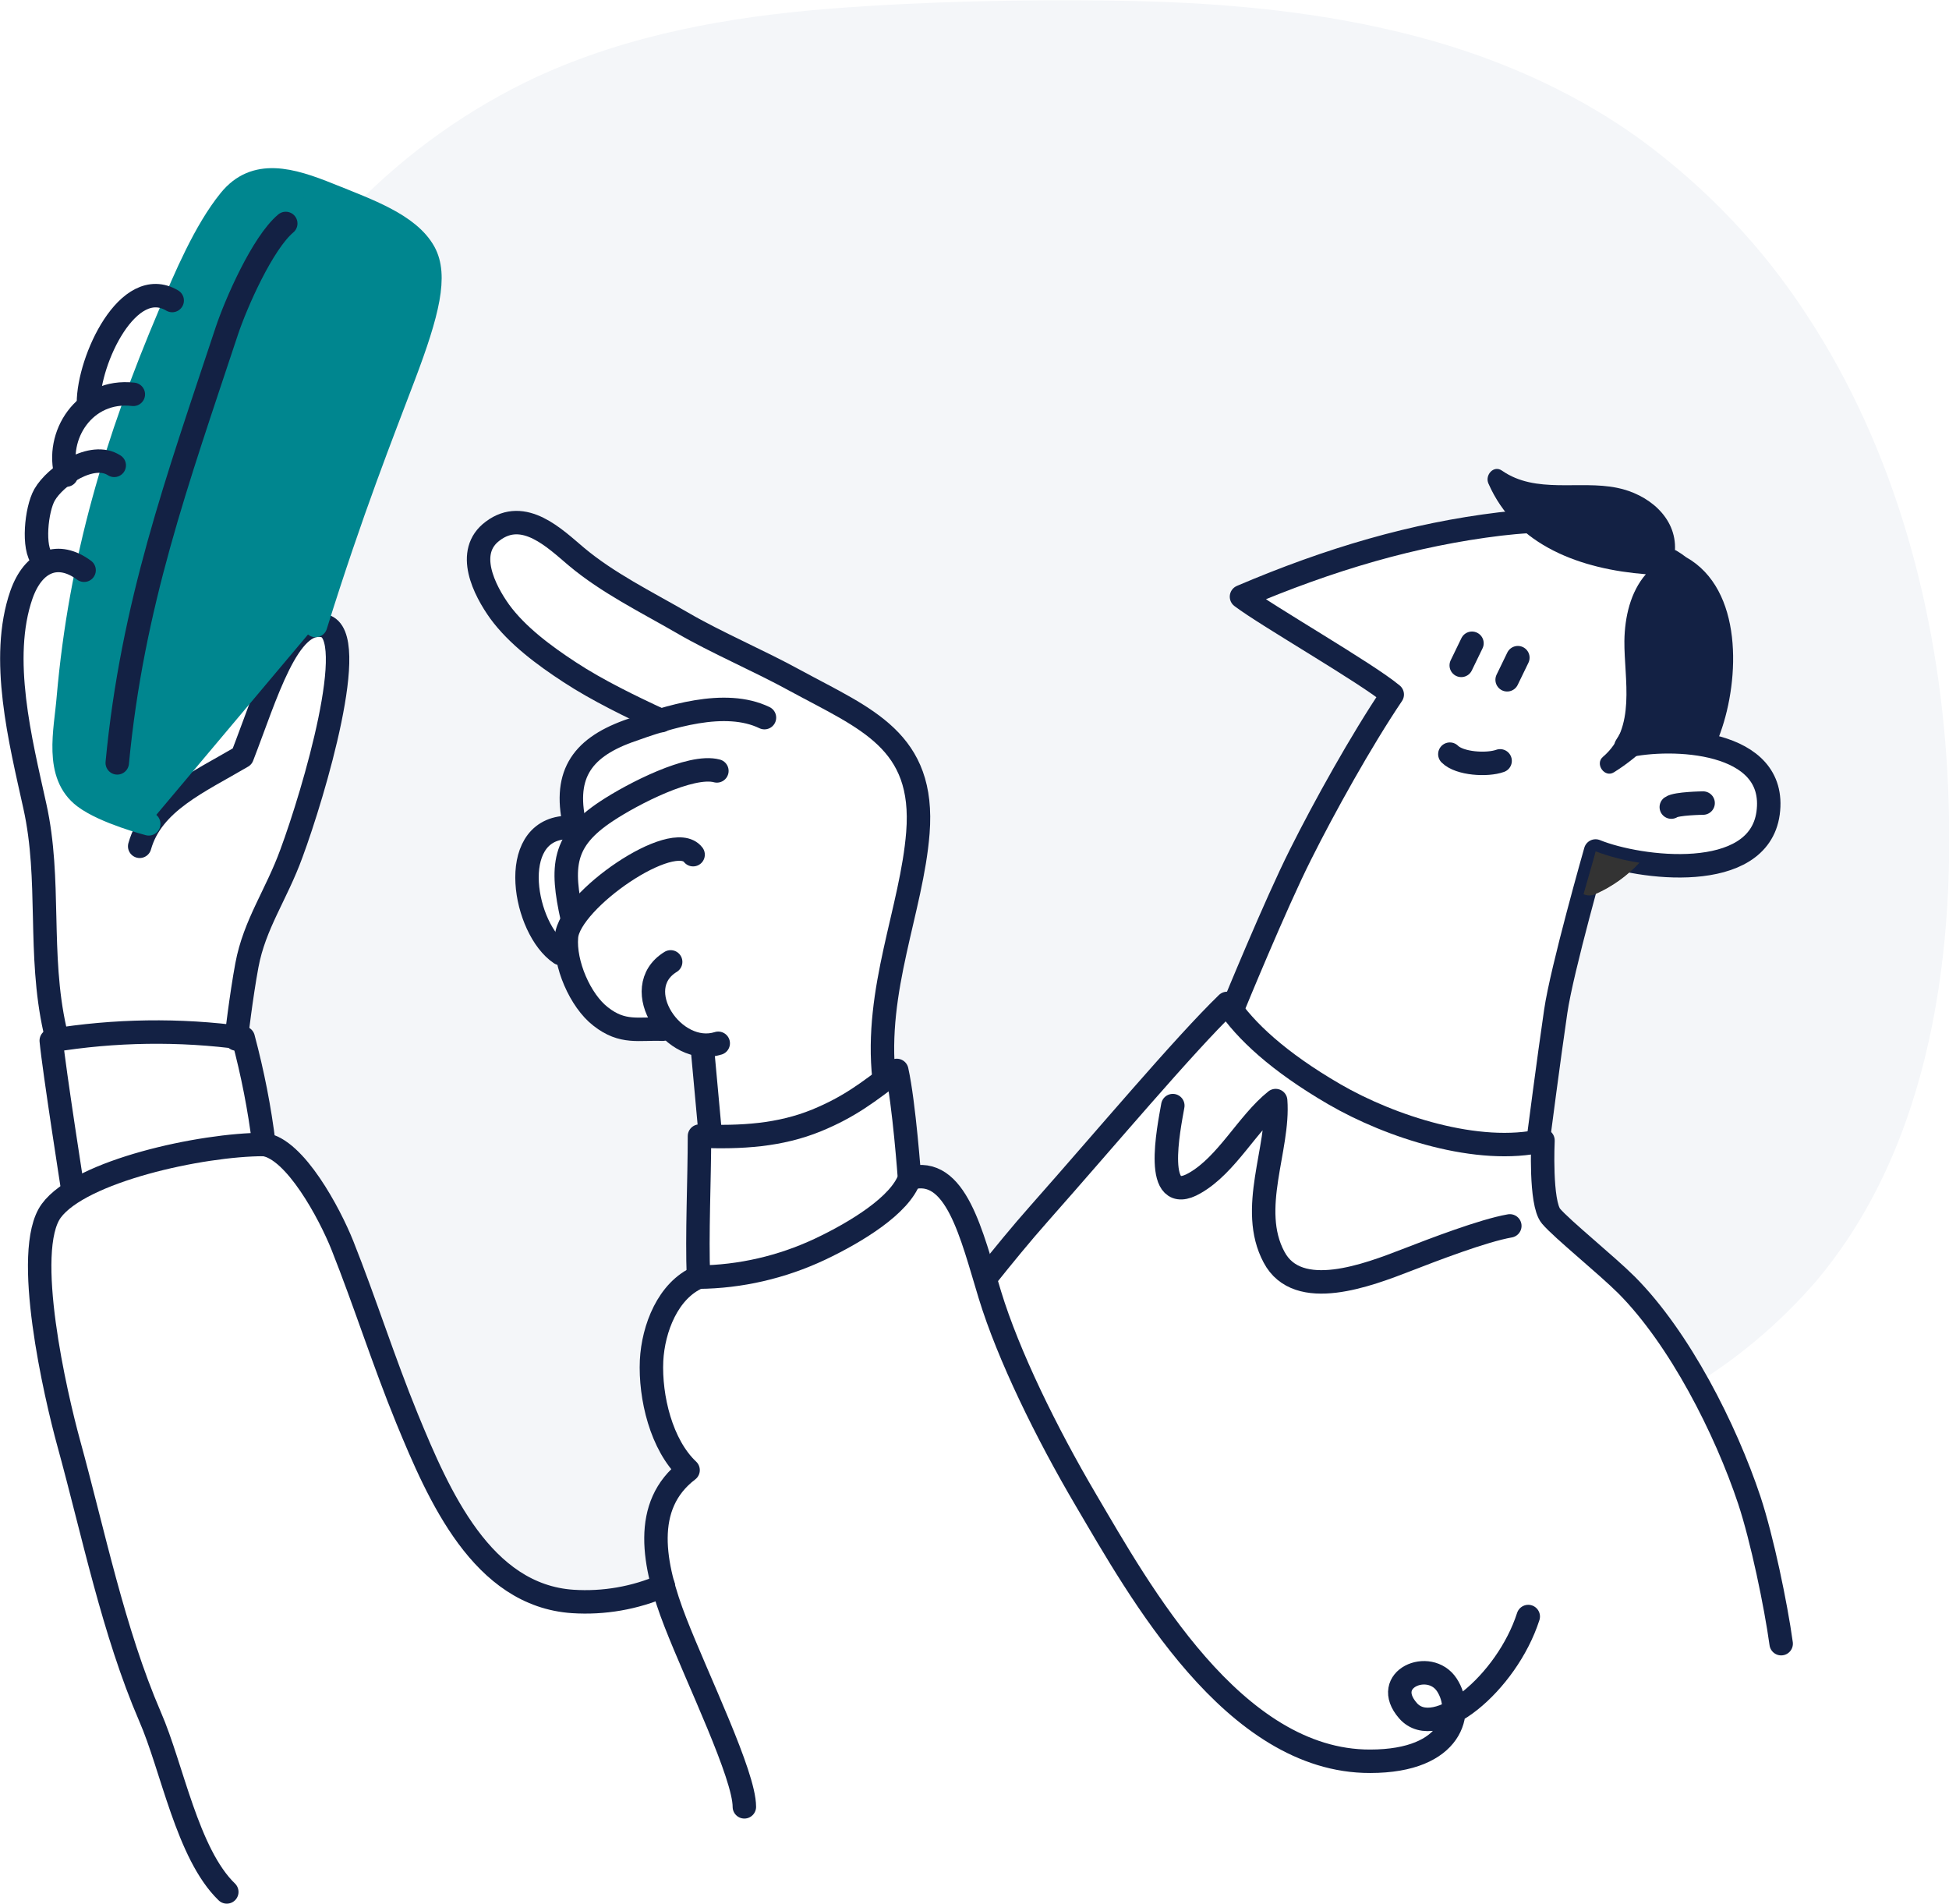
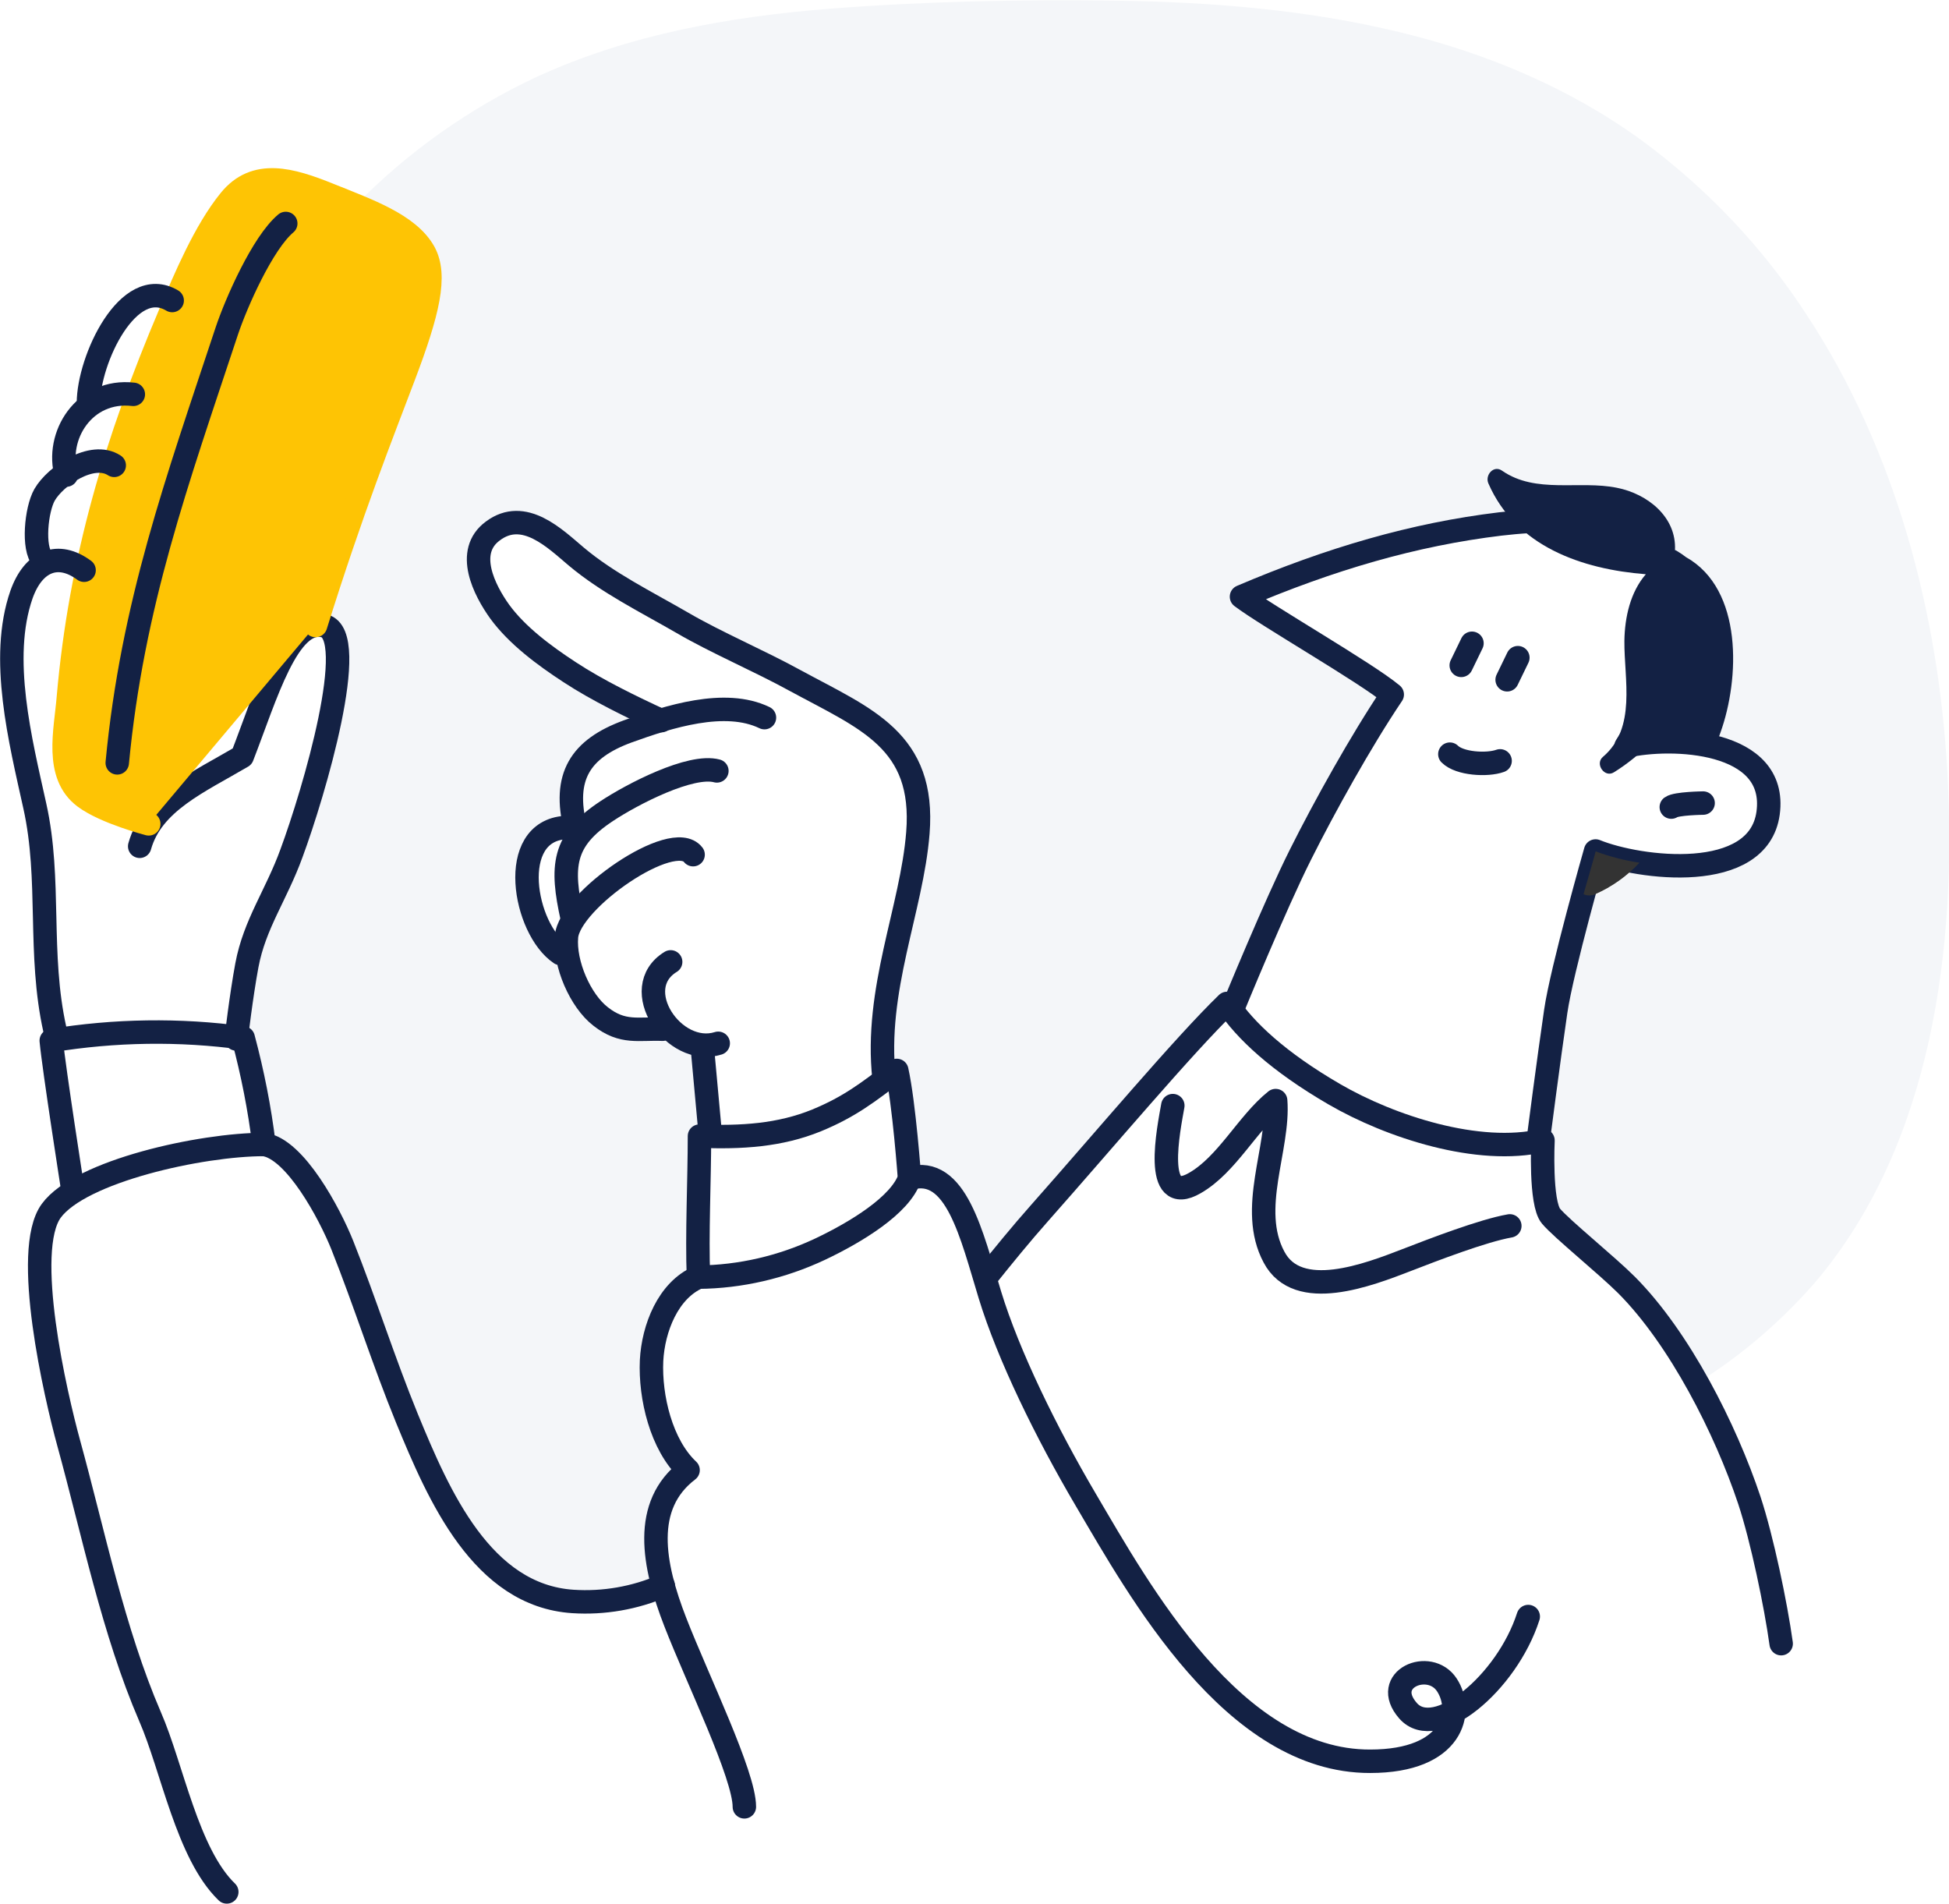
<svg xmlns="http://www.w3.org/2000/svg" version="1.1" id="Layer_1" x="0px" y="0px" viewBox="0 0 581.8 568.2" style="enable-background:new 0 0 581.8 568.2;" xml:space="preserve">
  <style type="text/css">
	.st0{fill:#F4F6F9;}
	.st1{fill:none;stroke:#132144;stroke-width:7;stroke-linecap:round;stroke-linejoin:round;}
- 	.st2{fill:#00868F;stroke:#00868F;stroke-width:7;stroke-linecap:round;stroke-linejoin:round;}
+ 	.st2{fill:#FEC404;stroke:#FEC404;stroke-width:7;stroke-linecap:round;stroke-linejoin:round;}
	.st3{fill:#333333;}
	.st4{fill:#132144;}
</style>
  <path id="BG" class="st0" d="M581.3,230.3c-2.7-47.7-15.5-96-41.9-136.2c-13.1-20.2-29.8-37.8-49.2-52.1  c-21.5-15.7-46.6-26.2-72.4-32.4c-27.6-6.7-56.3-9-84.6-9.4S276,0.4,247.7,2.6c-30.1,2.4-60,7.7-87.6,20.4  c-20.1,9.4-38.4,22.4-53.9,38.2c8.8,3.6,16.9,7.6,20.4,14.1c3.8,6.9,1.2,17.8-6,36.8c-6.5,17.2-15.6,40-26.4,74.6l0,0  c0.9-0.1,1.8-0.1,2.6,0.1c10.8,2.8-3.1,49.8-9.8,67.9c-4.5,12.4-11,21.1-13.3,33.4c-1.5,8-2.9,19.1-3.2,21.5  c0.6,0.1,1.3,0.2,1.9,0.3c2.8,10.5,4.9,21.1,6.2,31.8c9.3,1.3,19.6,20.6,23.4,30.1c6.8,17.1,12.3,34.6,19.3,51.7  c9.5,23.1,22.4,52.8,49.5,54.6c9.2,0.6,18.5-1,27-4.7c-3.7-13.5-3.5-26.3,7.4-34.5c-7.9-7.5-11.4-21.8-10.9-32.7  c0.5-9.6,4.8-21,14-24.9c-0.5-12.6,0.3-29.2,0.3-42.1c1.2,0,2.3,0.1,3.5,0.1l-0.4-1.9l-2.3-25.1l-0.1-0.2c-3.8-0.5-7.2-2.4-9.8-5.2  l-1.9,0.6c-7.1-0.3-11.9,1.4-18.5-3.8c-4.7-3.6-8.5-10.9-9.8-17.7l-2.2-1.2c-10.9-7.3-16.1-36.5,1.5-37.6l2.7-1.2  c-3.1-14.6,2.2-22.5,16-27.5c3-1.1,6.3-2.3,9.8-3.3c-8.6-4-19.1-9-27.1-14.3c-7.5-4.9-15.6-10.9-20.8-18  c-4.6-6.4-10.5-17.9-2.1-24.1c9.3-7,18.6,2.3,24.9,7.6c9.4,7.9,20.8,13.5,31.7,19.8c10.1,5.9,22.9,11.3,33.8,17.3  c21,11.4,38.7,17.8,36.5,45.4c-1.8,22.8-13,46.8-10.1,73.3v0.4c1.2-0.9,2.5-1.9,3.8-2.9c2.2,9.9,3.8,32.2,3.8,32.2  c12.7-3.6,17.6,13.2,22.5,29.9l0.3-0.2c5.2-6.5,10.5-13,16-19.2c20-22.6,43-50,56-62.6c0.5,0.7,1,1.5,1.5,2.2  c4.5-10.9,14.6-35.2,20.3-46.5c7.1-14.2,18.1-34,27.4-47.8c-7.8-6.5-37.5-23.5-45-29.2c26.5-11.3,51.5-18.6,77.2-21.7  c1.5-0.2,3-0.3,4.5-0.5c-3.4-3.4-6.1-7.4-8-11.8c-1.1-2.5,1.6-5.5,4.1-3.8c10.1,7,23,2.8,34.3,5.1c9,1.8,17.7,8.8,17.3,18.6  c0.2,0.1,0.3,0.1,0.5,0.2c1,0.5,1.9,1.2,2.8,1.9c17.1,9.6,16,36.4,10.4,52.4c-0.5,1.5-1.1,3-1.7,4.5l0,0c9.7,2.5,17.4,8.3,15.8,19.6  c-2.2,16-23,17.3-38.7,14.7l0.3,0.1c-3.7,4-8.2,7.2-13.2,9.4c-1.1,0.5-2.4,0.5-3.5,0c-3.1,11.4-7.2,27.4-8.3,35  c-2.1,14.3-5.1,37.5-5.1,37.5l-0.3,1.3c0.5-0.1,1.1-0.2,1.6-0.3c0,0-0.9,18.7,2.4,22.6s16.6,14.6,22.6,20.6c7.6,7.7,14.8,18,21,29  c13.2-8.2,25.1-18.4,35.3-30.1C576.9,341.5,584.2,282.4,581.3,230.3z" />
  <path class="st1" d="M271.5,351.7c0,0-1.6-22.3-3.8-32.2c-8.6,6.6-14.2,10.9-23.9,14.9c-11,4.5-22.5,5.2-35,4.7  c0,13-0.8,29.5-0.3,42.1c12.5-0.1,24.9-3,36.2-8.3C255.7,367.7,268.7,359.7,271.5,351.7z" />
  <path class="st1" d="M350.1,330c-1.2,6.8-6.1,30.5,6.6,23.1c9.6-5.5,15.7-17.9,24.1-24.6c1.1,14.3-8.2,32.3-0.5,46.7  c7.1,13.5,28.2,5.3,39.6,0.9c8-3.1,22.8-8.8,30.8-10.2" />
  <path class="st1" d="M368.2,300.5c0,0,12.5-30.5,20-45.4c7.1-14.2,18.1-34,27.4-47.8c-7.8-6.5-37.5-23.5-45-29.2  c26.5-11.3,51.5-18.6,77.2-21.7c22.1-2.6,57.4-2.1,52.6,30.3c-1.8,12.2-8.2,25.5-15,36c13.3-3.1,45.4-2.1,42.4,20  c-2.9,21.1-38.5,16.6-51.5,11.3c0,0-10.1,35.4-11.9,47.9c-2.1,14.3-5.1,37.5-5.1,37.5" />
  <path class="st1" d="M432.8,225.1c2.9,2.9,11.1,3.4,15,2" />
  <path class="st1" d="M439.4,192c-1.2,2.5-3.2,6.6-3.2,6.6" />
  <path class="st1" d="M453.1,196.3c-1.2,2.5-3.2,6.6-3.2,6.6" />
  <path class="st1" d="M208.5,381.2c-9.1,3.9-13.5,15.3-14,24.9c-0.5,10.9,2.9,25.2,10.9,32.7c-13.8,10.5-10.5,28.2-3.8,45.4  s20.6,45.6,20.6,55.1" />
  <path class="st1" d="M271.5,351.7c13.9-4,18.5,16.8,24,34.8s16.8,41.1,28.7,61.3c15.8,26.8,44,78,84.8,77.9  c24.9,0,28.1-14.9,22.9-22.8s-19.8-1.7-11.6,7.7s29.5-8.2,35.9-28.1" />
  <path class="st1" d="M294.3,381.3c5.2-6.5,10.5-13,16-19.2c20-22.6,43-50,56-62.6c5.4,8.1,15.3,17.4,32,27.1  c16.7,9.7,43,18.3,62.3,13.8c0,0-0.9,18.7,2.4,22.6s16.6,14.6,22.6,20.6c15.8,15.9,29.5,42.9,36.6,64.2c3.8,11.5,7.9,31.2,9.5,42.8" />
  <path class="st1" d="M21.8,355.5c0,0-5.7-36.4-6.5-44.9c18.9-3.1,38.3-3.4,57.3-0.8c2.8,10.5,4.9,21.1,6.2,31.8  c9.3,1.3,19.6,20.6,23.4,30.1c6.8,17.1,12.3,34.6,19.3,51.7c9.5,23.1,22.4,52.8,49.5,54.6c9.2,0.6,18.5-1,27-4.7" />
  <path class="st1" d="M78.8,341.6c-18.7,0-54.8,7.9-63.5,19.8s1.3,55.1,5.2,69.3c7.4,26.9,13.3,56.2,24.3,81.7  c6.6,15.1,11.1,40.9,22.9,52.3" />
  <path class="st1" d="M41.7,252.6c3.7-13.2,17.7-19.2,30.6-26.8c7-18,13.7-41.7,24.5-39s-3.1,49.8-9.8,67.9  c-4.5,12.4-11,21.1-13.3,33.4c-1.7,9.1-3.2,22-3.2,22" />
  <line class="st1" x1="211.9" y1="337.2" x2="209.6" y2="312.1" />
  <path class="st1" d="M214.4,311.4c-13.3,4.2-27.1-16.4-14.2-24.3" />
  <path class="st2" d="M44.4,245.9c0,0-13.1-3.4-19.2-8c-8.9-6.7-5.6-19.8-4.8-29.6c3.6-41.3,14.3-76.8,30.3-114.5  c4.6-10.9,10.5-24.9,17.9-34c7.6-9.4,18.2-6.3,29.6-1.7s23.8,8.9,28.4,17.2c3.8,6.9,1.2,17.8-6,36.8c-6.5,17.2-15.6,40-26.4,74.6" />
  <path class="st1" d="M197.8,307.2c-7.1-0.3-11.9,1.4-18.5-3.8c-6.1-4.7-10.9-15.8-10.2-23.8c0.9-10.9,31.8-32.3,37.8-24.5" />
  <path class="st1" d="M16.4,307.4c-5.1-22.8-1.1-44.8-6-66.8c-4.3-19.5-10.6-44.1-4-63.1c3.6-10.2,11-13,18.7-7.3" />
  <path class="st1" d="M170.8,274c-3.4-15.4-2.9-23.2,10.3-31.9c7.7-5.1,25.1-14.1,32.9-12" />
  <path class="st1" d="M12.7,166.9c-3-3.2-1.9-14.8,0.6-19.2c3.2-5.6,14.2-13.1,20.8-8.8" />
  <path class="st1" d="M171.8,247.3c-3.9-15.5,1.4-23.8,15.6-29c12.2-4.4,29-9.8,40.8-4.1" />
  <path class="st1" d="M19.8,141.8c-3.4-11.6,5.3-25.8,20-24.1" />
  <path class="st1" d="M167.3,284.6c-10.9-7.3-16.1-36.5,1.5-37.6" />
  <path class="st1" d="M26.4,120.3c0-12.9,11.9-38.4,25-30.6" />
  <path class="st1" d="M197.4,215.1c-8.7-4-19.2-9.1-27.4-14.5c-7.5-4.9-15.6-10.9-20.8-18c-4.6-6.4-10.5-17.9-2.1-24.1  c9.3-7,18.6,2.3,24.9,7.6c9.4,7.9,20.8,13.5,31.7,19.8c10.1,5.9,22.9,11.3,33.8,17.3c21,11.4,38.7,17.8,36.5,45.4  c-1.8,22.8-13,46.8-10.1,73.3" />
  <path class="st1" d="M35,227.7c4.5-47.3,17.8-83.9,32.7-128.9c2.8-8.4,10.7-26.3,17.6-32.1" />
  <path class="st1" d="M498.9,240.9c1.5-1.1,9.5-1.2,9.5-1.2" />
  <path class="st3" d="M472.7,266.9c1.1,0.5,2.4,0.5,3.5,0c5-2.2,9.5-5.4,13.2-9.4c-4.5-0.7-8.9-1.8-13.1-3.4  C476.4,254.1,474.8,259.5,472.7,266.9z" />
  <path class="st4" d="M503.3,166.3c-0.9-0.7-1.8-1.3-2.8-1.9c-0.2-0.1-0.3-0.2-0.5-0.2c0.5-9.9-8.2-16.8-17.3-18.6  c-11.3-2.3-24.2,1.9-34.3-5.1c-2.5-1.8-5.2,1.3-4.1,3.8c8.2,18.8,27.9,25.6,47,27.1c-4.6,5.3-6.3,12.8-6.4,19.9  c-0.1,11.5,3.7,26-6.4,34.6c-2.5,2.1,0.5,6.4,3.3,4.6c4-2.5,7.7-5.5,11-8.8c6.4-0.6,12.9-0.1,19.1,1.4c0.6-1.5,1.2-3,1.7-4.5  C519.3,202.7,520.4,175.9,503.3,166.3z" />
</svg>
